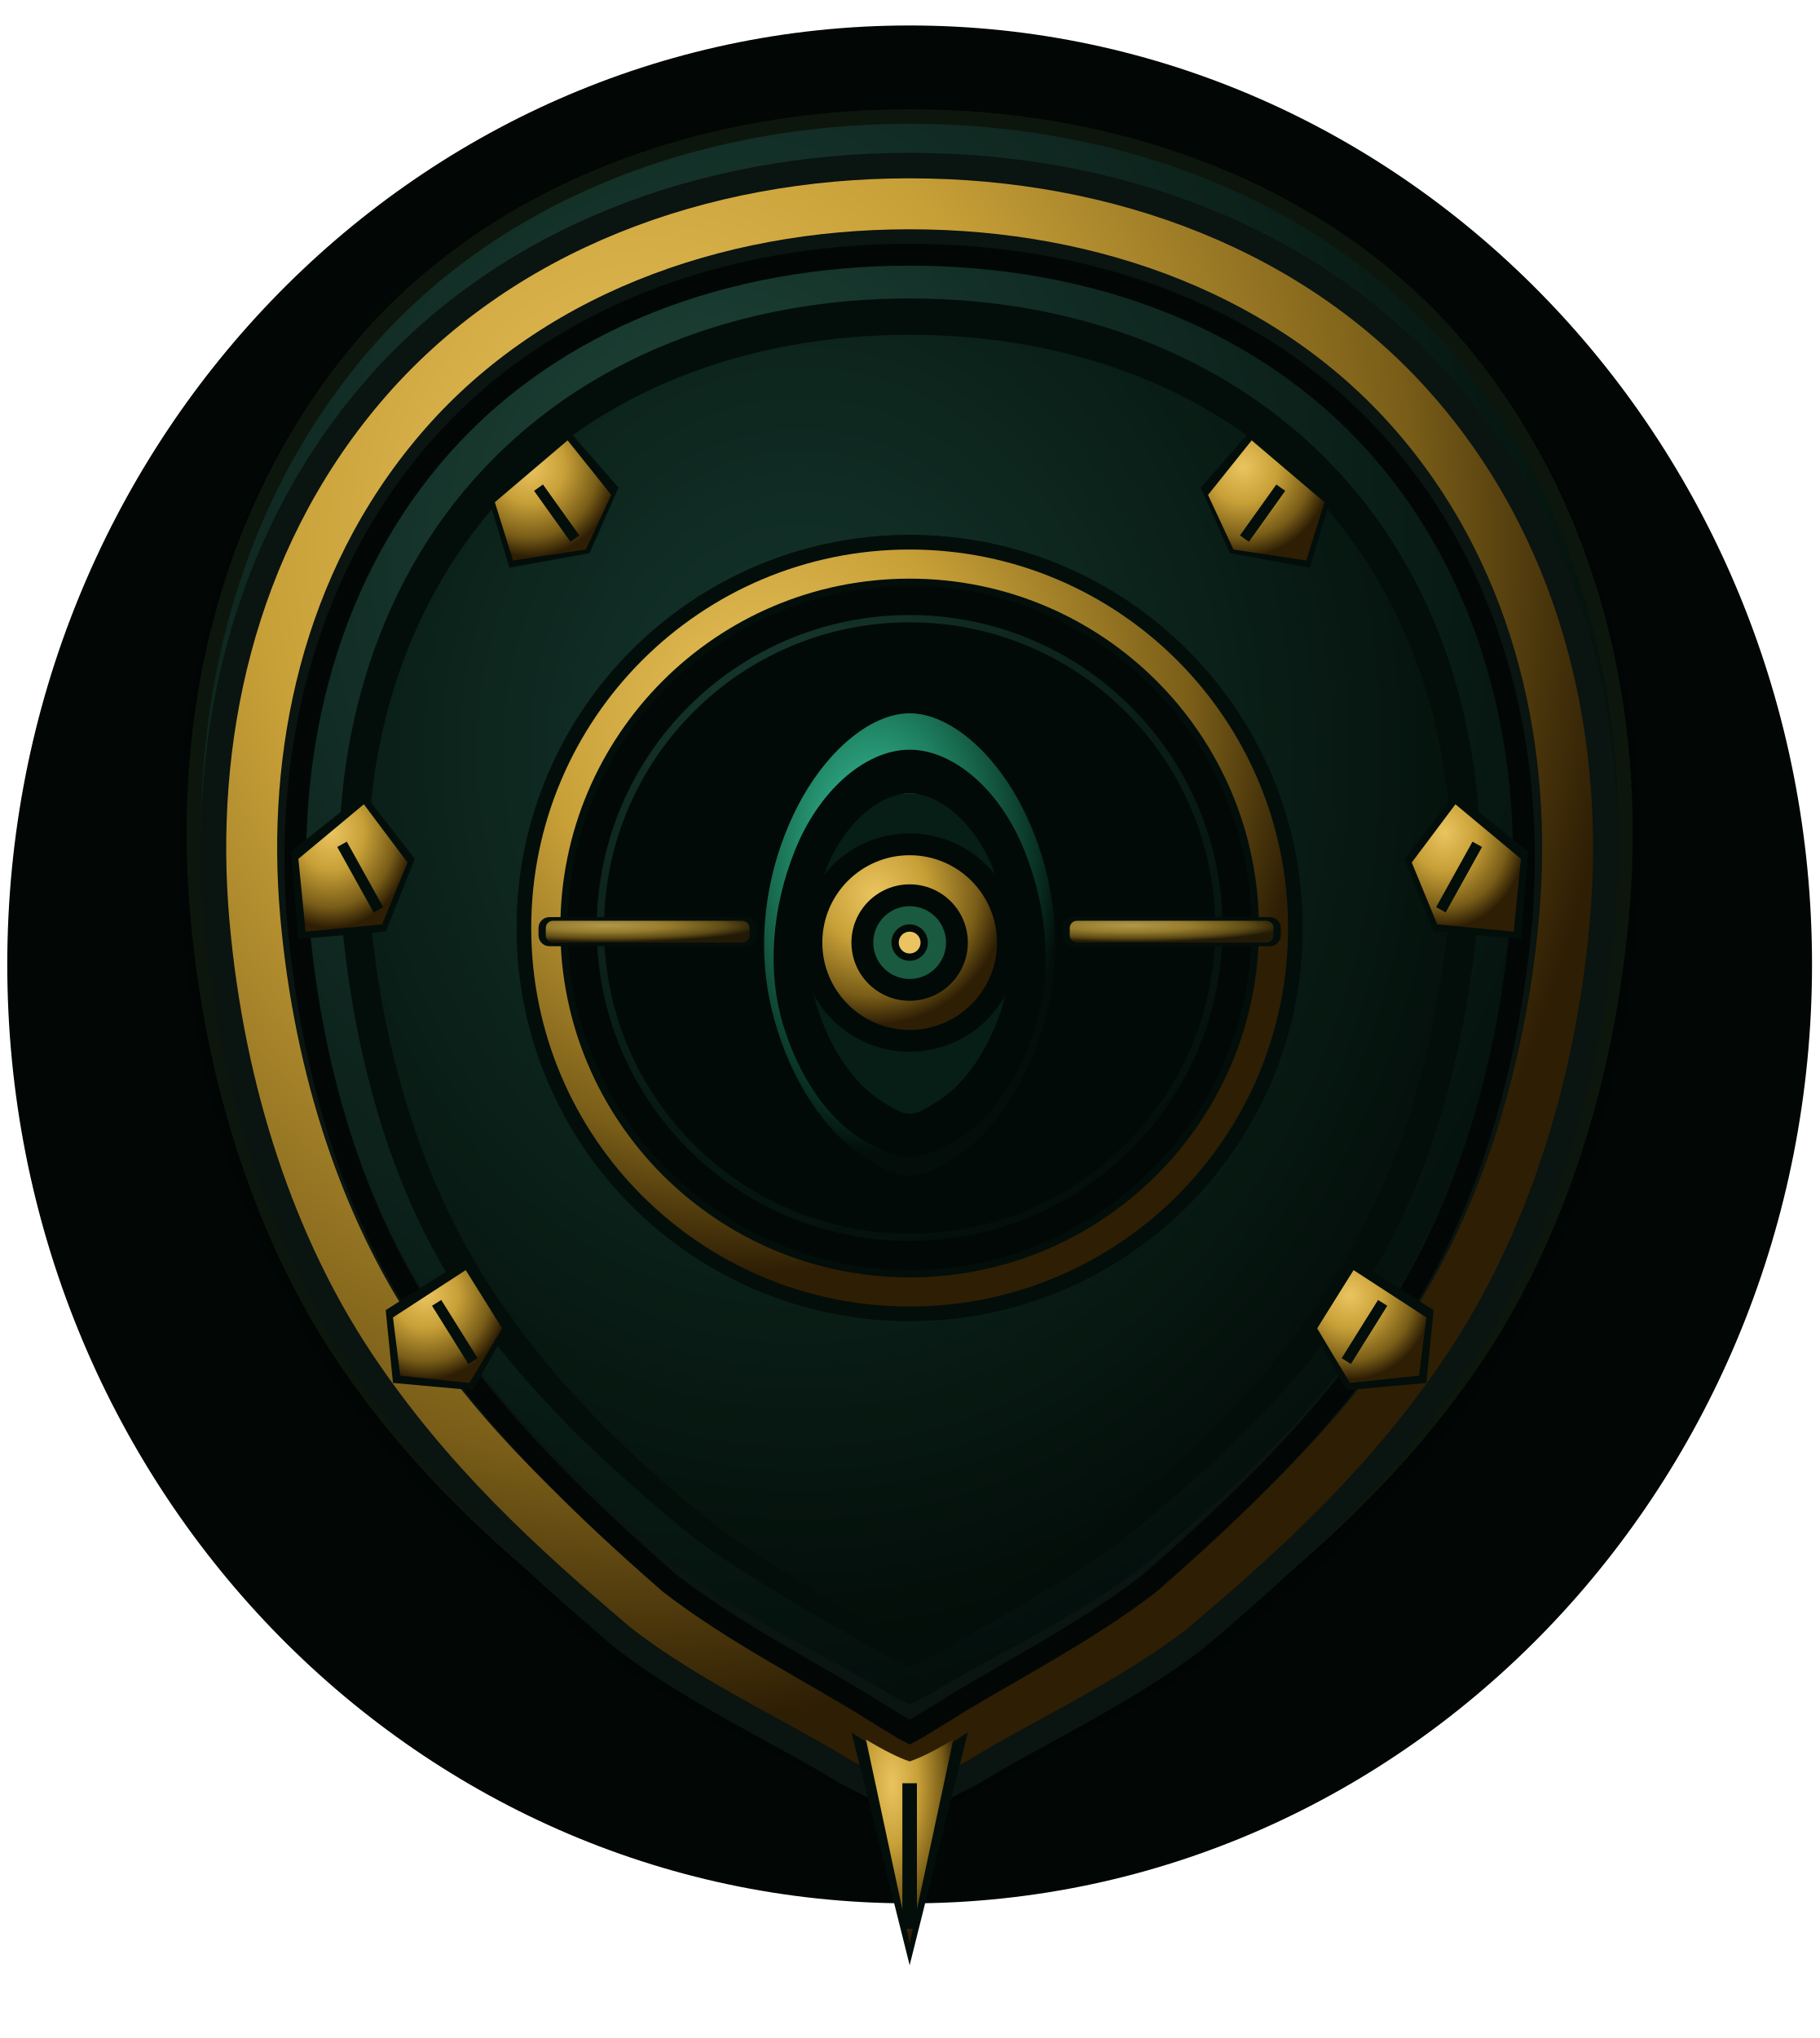
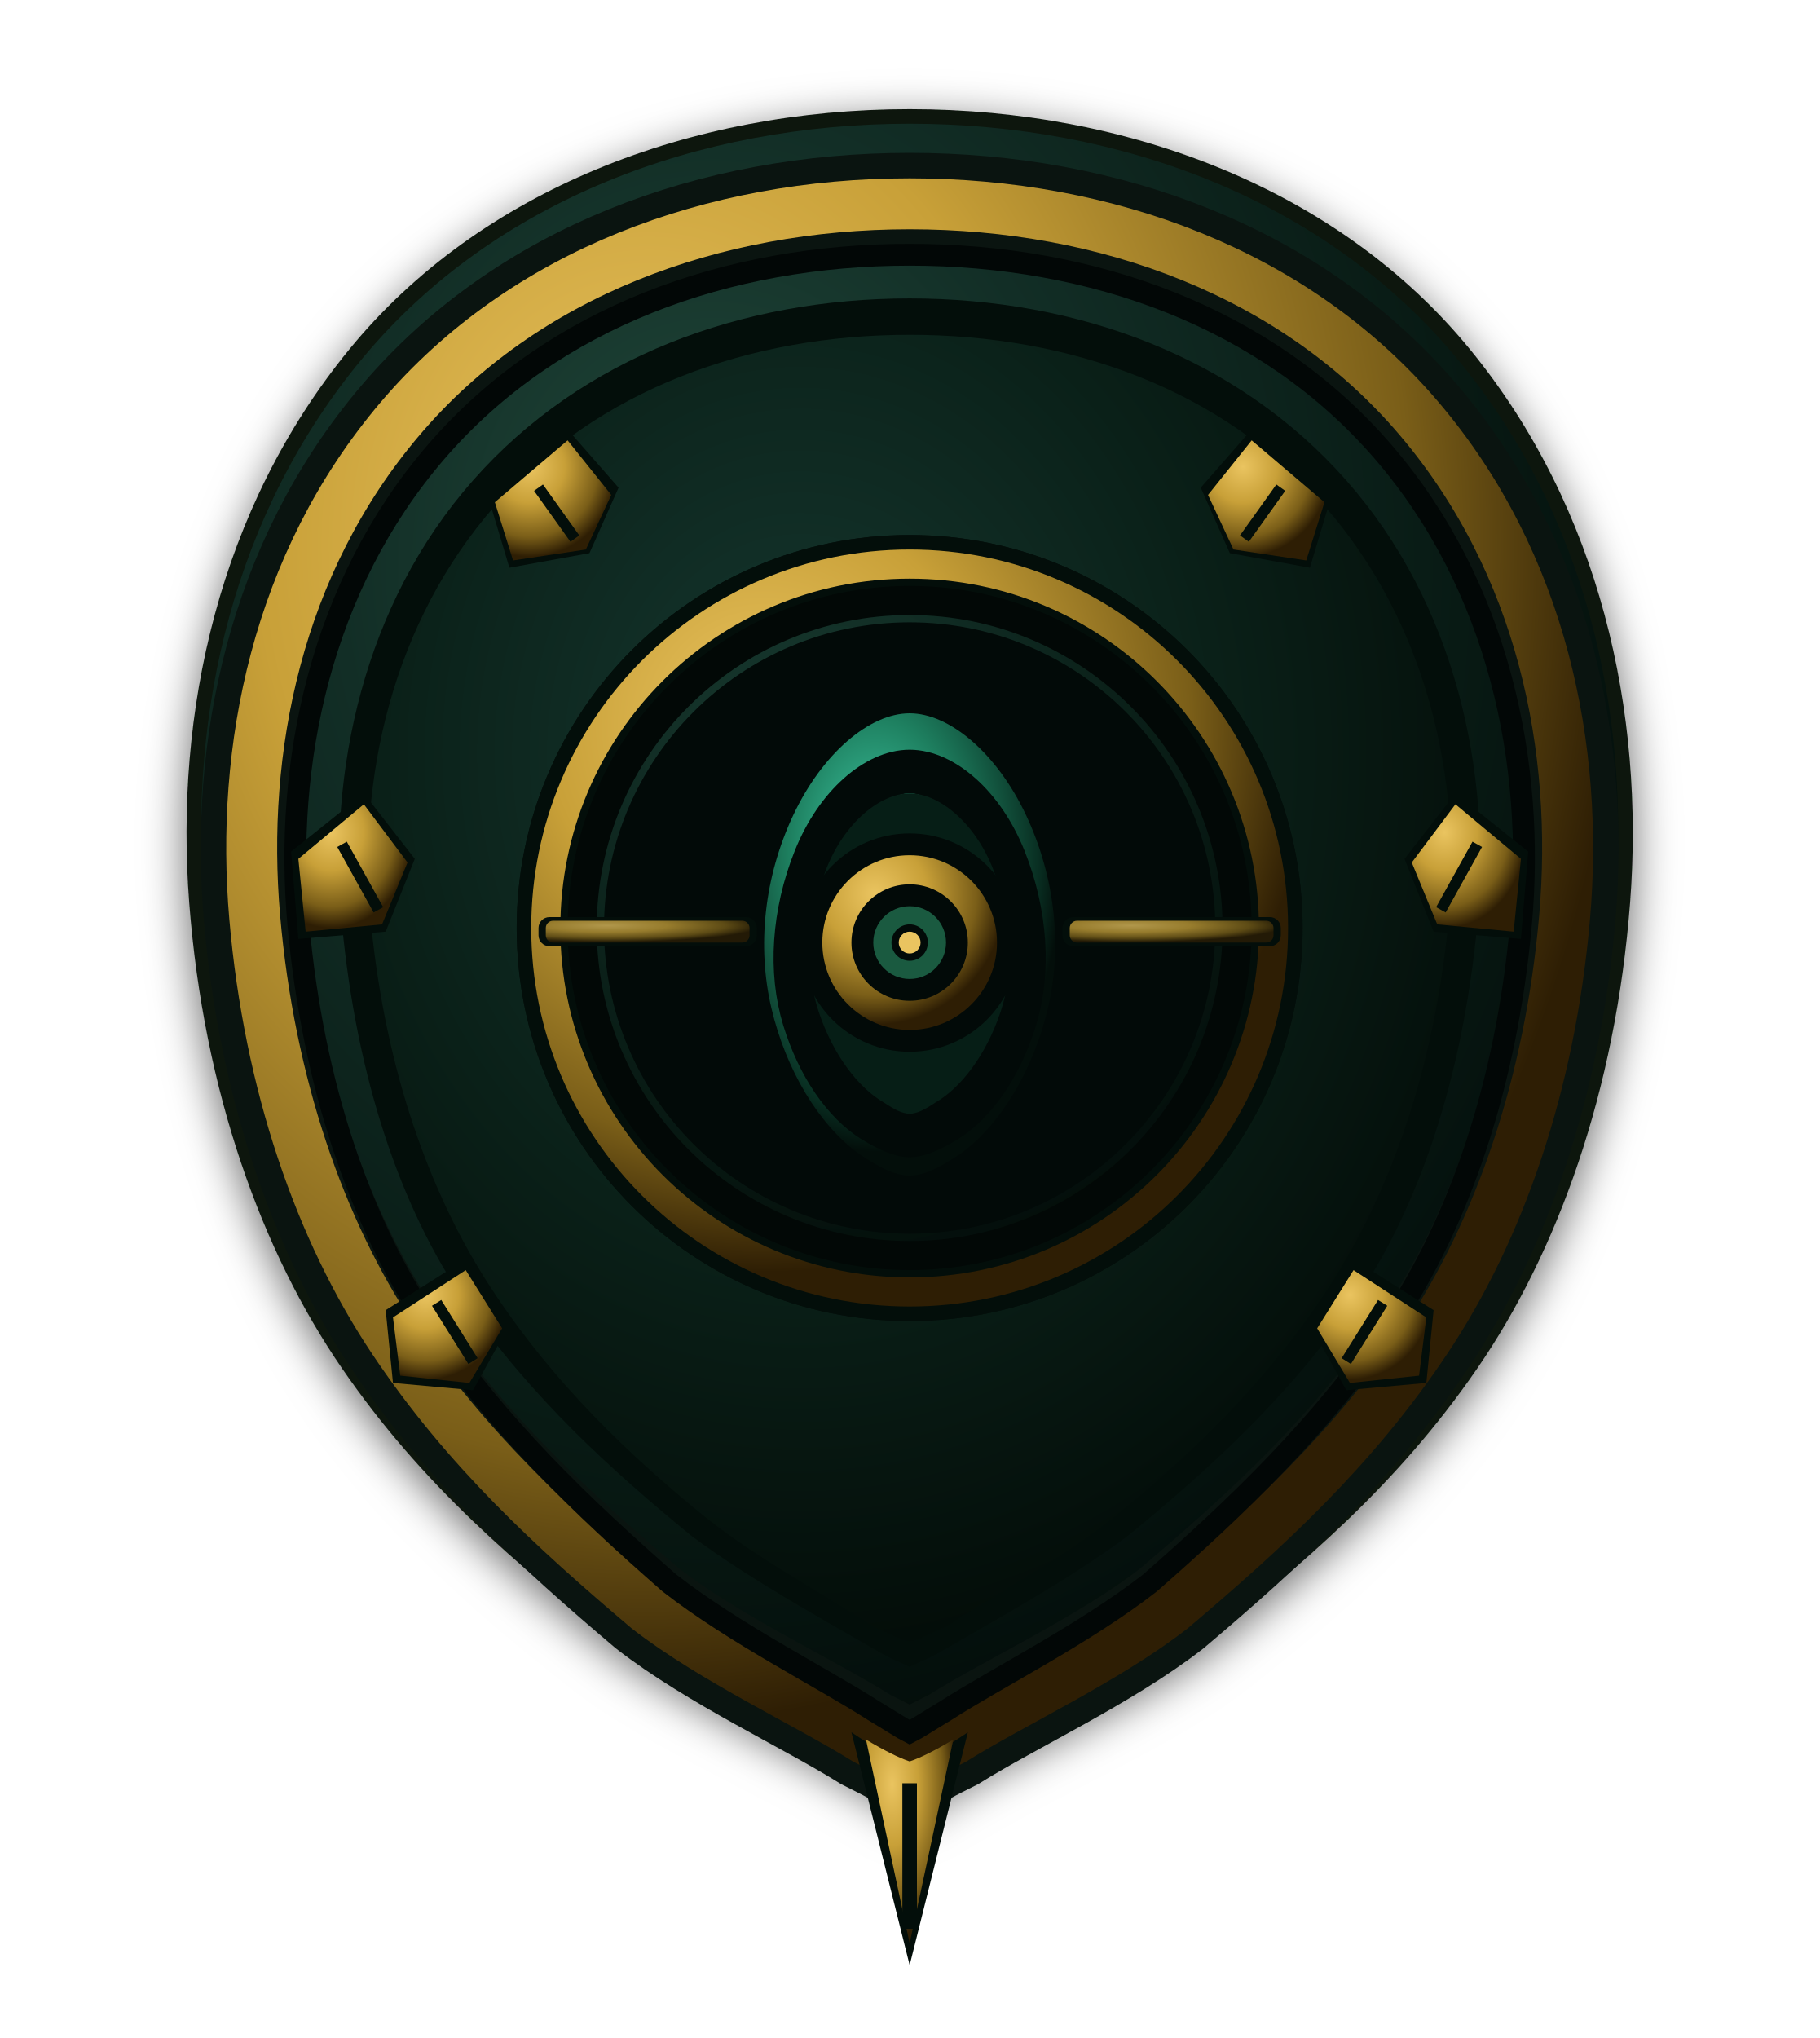
<svg xmlns="http://www.w3.org/2000/svg" viewBox="0 0 500 560">
  <defs>
    <radialGradient id="sbody" cx="36%" cy="26%" r="76%">
      <stop offset="0%" stop-color="#224A3C" />
      <stop offset="35%" stop-color="#122E26" />
      <stop offset="70%" stop-color="#081A14" />
      <stop offset="100%" stop-color="#020A08" />
    </radialGradient>
    <radialGradient id="sgold" cx="30%" cy="22%" r="75%">
      <stop offset="0%" stop-color="#EAC460" />
      <stop offset="40%" stop-color="#C8A038" />
      <stop offset="78%" stop-color="#7A5E18" />
      <stop offset="100%" stop-color="#2E1E04" />
    </radialGradient>
    <radialGradient id="seye" cx="38%" cy="30%" r="65%">
      <stop offset="0%" stop-color="#42D0AA" />
      <stop offset="45%" stop-color="#1E8060" />
      <stop offset="88%" stop-color="#082C20" />
      <stop offset="100%" stop-color="#030E0A" />
    </radialGradient>
    <radialGradient id="sinner" cx="40%" cy="32%" r="70%">
      <stop offset="0%" stop-color="#163830" />
      <stop offset="55%" stop-color="#0A2018" />
      <stop offset="100%" stop-color="#030C08" />
    </radialGradient>
    <filter id="shdw" x="-15%" y="-12%" width="130%" height="130%">
      <feDropShadow dx="0" dy="10" stdDeviation="22" flood-color="#000" flood-opacity="0.92" />
      <feDropShadow dx="0" dy="3" stdDeviation="6" flood-color="#000" flood-opacity="0.6" />
    </filter>
  </defs>
-   <ellipse cx="250" cy="265" rx="248" ry="258" fill="#020706" />
  <path filter="url(#shdw)" fill="#0A1410" d="M250,30 C310,30 368,52 404,96 C440,140 452,196 448,248 C444,300 428,344 406,376 C384,408 358,430 330,452 C310,466 282,478 262,490 C256,493 252,496 250,498 C248,496 244,493 238,490 C218,478 190,466 170,452 C142,430 116,408 94,376 C72,344 56,300 52,248 C48,196 60,140 96,96 C132,52 190,30 250,30 Z" />
  <path fill="url(#sbody)" d="M250,34 C308,34 364,55 400,98 C436,141 448,196 444,247 C440,298 424,342 402,374 C380,406 355,428 328,450 C308,464 280,477 262,488 C256,491 252,494 250,496 C248,494 244,491 238,488 C220,477 192,464 172,450 C145,428 120,406 98,374 C76,342 60,298 56,247 C52,196 64,141 100,98 C136,55 192,34 250,34 Z" />
  <path fill="none" stroke="#0A1410" stroke-width="28" d="M250,56 C304,56 356,75 390,115 C424,155 434,206 430,252 C426,298 412,338 392,368 C372,398 348,420 322,442 C304,456 278,468 262,478 C256,481 252,483 250,485 C248,483 244,481 238,478 C222,468 196,456 178,442 C152,420 128,398 108,368 C88,338 74,298 70,252 C66,206 76,155 110,115 C144,75 196,56 250,56 Z" />
  <path fill="none" stroke="url(#sgold)" stroke-width="14" d="M250,56 C304,56 356,75 390,115 C424,155 434,206 430,252 C426,298 412,338 392,368 C372,398 348,420 322,442 C304,456 278,468 262,478 C256,481 252,483 250,485 C248,483 244,481 238,478 C222,468 196,456 178,442 C152,420 128,398 108,368 C88,338 74,298 70,252 C66,206 76,155 110,115 C144,75 196,56 250,56 Z" />
  <path fill="none" stroke="#020706" stroke-width="6" d="M250,70 C300,70 348,87 380,124 C412,161 422,210 418,254 C414,298 401,336 382,364 C363,392 340,414 316,435 C298,449 274,461 260,470 C255,473 252,475 250,476 C248,475 245,473 240,470 C226,461 202,449 184,435 C160,414 137,392 118,364 C99,336 86,298 82,254 C78,210 88,161 120,124 C152,87 200,70 250,70 Z" />
  <path fill="#030E0A" d="M250,82 C296,82 340,98 370,132 C400,166 410,212 406,254 C402,296 390,332 372,358 C354,384 332,404 310,422 C294,434 272,446 260,453 C255,456 252,457 250,458 C248,457 245,456 240,453 C228,446 206,434 190,422 C168,404 146,384 128,358 C110,332 98,296 94,254 C90,212 100,166 130,132 C160,98 204,82 250,82 Z" />
  <path fill="url(#sinner)" d="M250,92 C294,92 336,107 364,139 C392,171 402,214 398,254 C394,294 382,328 365,354 C348,380 327,400 306,417 C291,429 270,440 260,447 C255,449 252,451 250,451 C248,451 245,449 240,447 C230,440 209,429 194,417 C173,400 152,380 135,354 C118,328 106,294 102,254 C98,214 108,171 136,139 C164,107 206,92 250,92 Z" />
  <path fill="#030E0A" d="M134,136 L156,118 L170,134 L162,152 L140,156 Z" />
  <path fill="url(#sgold)" d="M136,138 L156,121 L168,136 L161,151 L141,154 Z" />
  <line x1="148" y1="134" x2="158" y2="148" stroke="#030E0A" stroke-width="3" />
  <path fill="#030E0A" d="M366,136 L344,118 L330,134 L338,152 L360,156 Z" />
  <path fill="url(#sgold)" d="M364,138 L344,121 L332,136 L339,151 L359,154 Z" />
  <line x1="352" y1="134" x2="342" y2="148" stroke="#030E0A" stroke-width="3" />
  <path fill="#030E0A" d="M80,234 L100,218 L114,236 L106,256 L82,258 Z" />
  <path fill="url(#sgold)" d="M82,236 L100,221 L112,237 L105,254 L84,256 Z" />
  <line x1="94" y1="232" x2="104" y2="250" stroke="#030E0A" stroke-width="3" />
  <path fill="#030E0A" d="M420,234 L400,218 L386,236 L394,256 L418,258 Z" />
  <path fill="url(#sgold)" d="M418,236 L400,221 L388,237 L395,254 L416,256 Z" />
  <line x1="406" y1="232" x2="396" y2="250" stroke="#030E0A" stroke-width="3" />
  <path fill="#030E0A" d="M106,360 L128,346 L140,364 L130,382 L108,380 Z" />
  <path fill="url(#sgold)" d="M108,362 L128,349 L138,365 L129,380 L110,378 Z" />
  <line x1="120" y1="358" x2="130" y2="374" stroke="#030E0A" stroke-width="3" />
  <path fill="#030E0A" d="M394,360 L372,346 L360,364 L370,382 L392,380 Z" />
  <path fill="url(#sgold)" d="M392,362 L372,349 L362,365 L371,380 L390,378 Z" />
  <line x1="380" y1="358" x2="370" y2="374" stroke="#030E0A" stroke-width="3" />
  <circle cx="250" cy="255" r="108" fill="#030E0A" />
  <circle cx="250" cy="255" r="100" fill="url(#sinner)" />
  <circle cx="250" cy="252" r="100" fill="url(#sbody)" opacity="0.5" />
  <circle cx="250" cy="255" r="100" fill="none" stroke="#030E0A" stroke-width="16" />
  <circle cx="250" cy="255" r="100" fill="none" stroke="url(#sgold)" stroke-width="8" />
  <circle cx="250" cy="255" r="90" fill="none" stroke="#020806" stroke-width="8" />
  <circle cx="250" cy="255" r="84" fill="#020A08" />
  <path fill="#020A08" d="M250,192 C262,192 276,204 284,222 C292,240 294,260 290,278 C286,296 276,312 264,320 C258,324 254,326 250,326 C246,326 242,324 236,320 C224,312 214,296 210,278 C206,260 208,240 216,222 C224,204 238,192 250,192 Z" />
  <path fill="url(#seye)" d="M250,196 C261,196 274,207 282,224 C290,241 292,260 288,277 C284,294 275,309 264,317 C258,321 254,323 250,323 C246,323 242,321 236,317 C225,309 216,294 212,277 C208,260 210,241 218,224 C226,207 239,196 250,196 Z" />
  <path fill="none" stroke="#020A08" stroke-width="12" d="M250,212 C259,212 270,221 276,236 C282,251 283,267 279,280 C275,293 268,303 260,308 C255,311 252,312 250,312 C248,312 245,311 240,308 C232,303 225,293 221,280 C217,267 218,251 224,236 C230,221 241,212 250,212 Z" />
  <path fill="#061E16" d="M250,218 C258,218 268,226 273,239 C278,252 279,266 275,278 C271,290 264,299 257,303 C254,305 252,306 250,306 C248,306 246,305 243,303 C236,299 229,290 225,278 C221,266 222,252 227,239 C232,226 242,218 250,218 Z" />
  <circle cx="250" cy="259" r="30" fill="#020A08" />
  <circle cx="250" cy="259" r="24" fill="url(#sgold)" />
  <circle cx="250" cy="259" r="16" fill="#020A08" />
  <circle cx="250" cy="259" r="10" fill="#1A5A40" />
  <circle cx="250" cy="259" r="5" fill="#020A08" />
  <circle cx="250" cy="259" r="3" fill="#EAC460" />
  <path fill="#030E0A" d="M234,476 L250,540 L266,476 C260,480 255,483 250,485 C245,483 240,480 234,476 Z" />
  <path fill="url(#sgold)" d="M238,478 L250,534 L262,478 C257,481 253,483 250,484 C247,483 243,481 238,478 Z" />
  <line x1="250" y1="490" x2="250" y2="530" stroke="#030E0A" stroke-width="4" />
  <line x1="250" y1="492" x2="250" y2="528" stroke="url(#sgold)" stroke-width="2" opacity="0.6" />
  <rect x="148" y="252" width="60" height="8" rx="3" fill="#030E0A" />
  <rect x="150" y="253" width="56" height="6" rx="2" fill="url(#sgold)" opacity="0.75" />
  <rect x="292" y="252" width="60" height="8" rx="3" fill="#030E0A" />
  <rect x="294" y="253" width="56" height="6" rx="2" fill="url(#sgold)" opacity="0.75" />
</svg>
